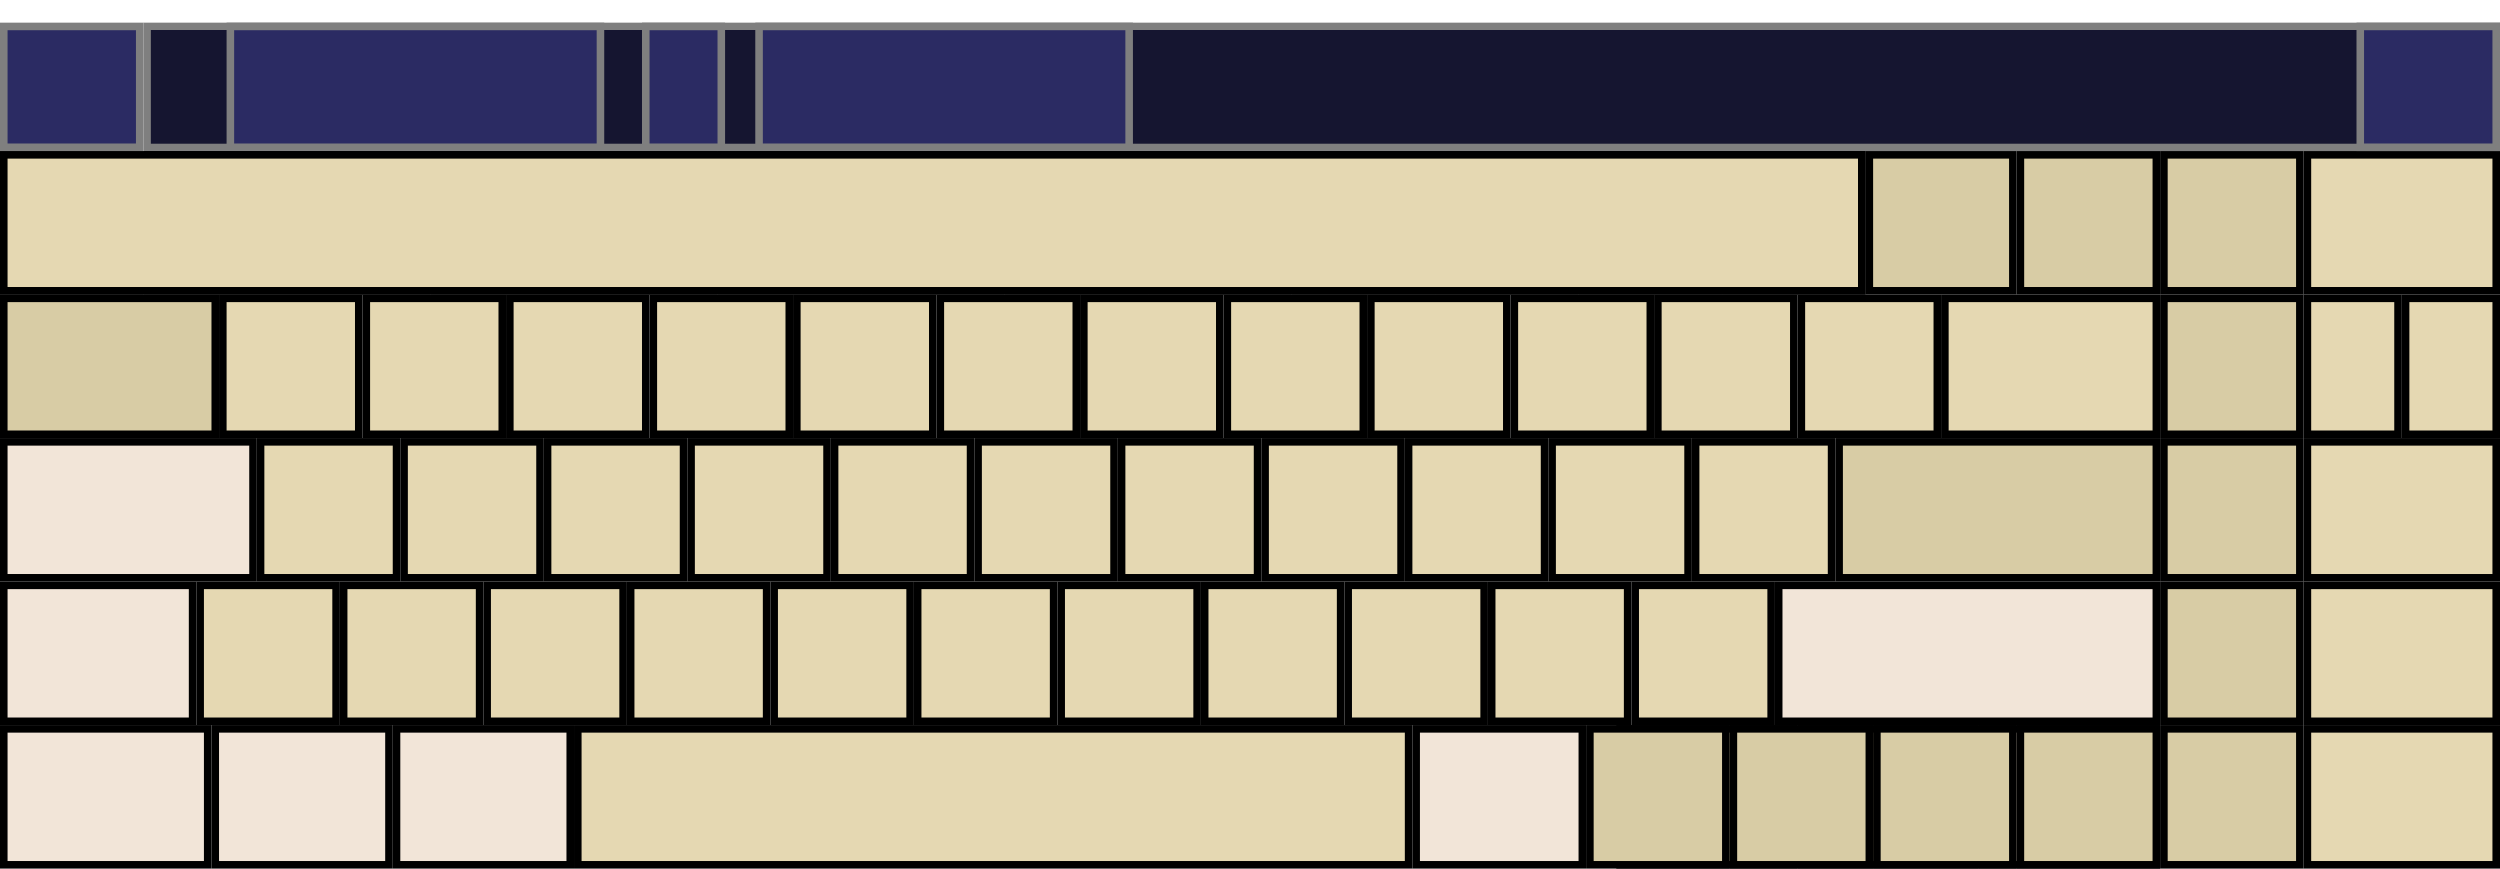
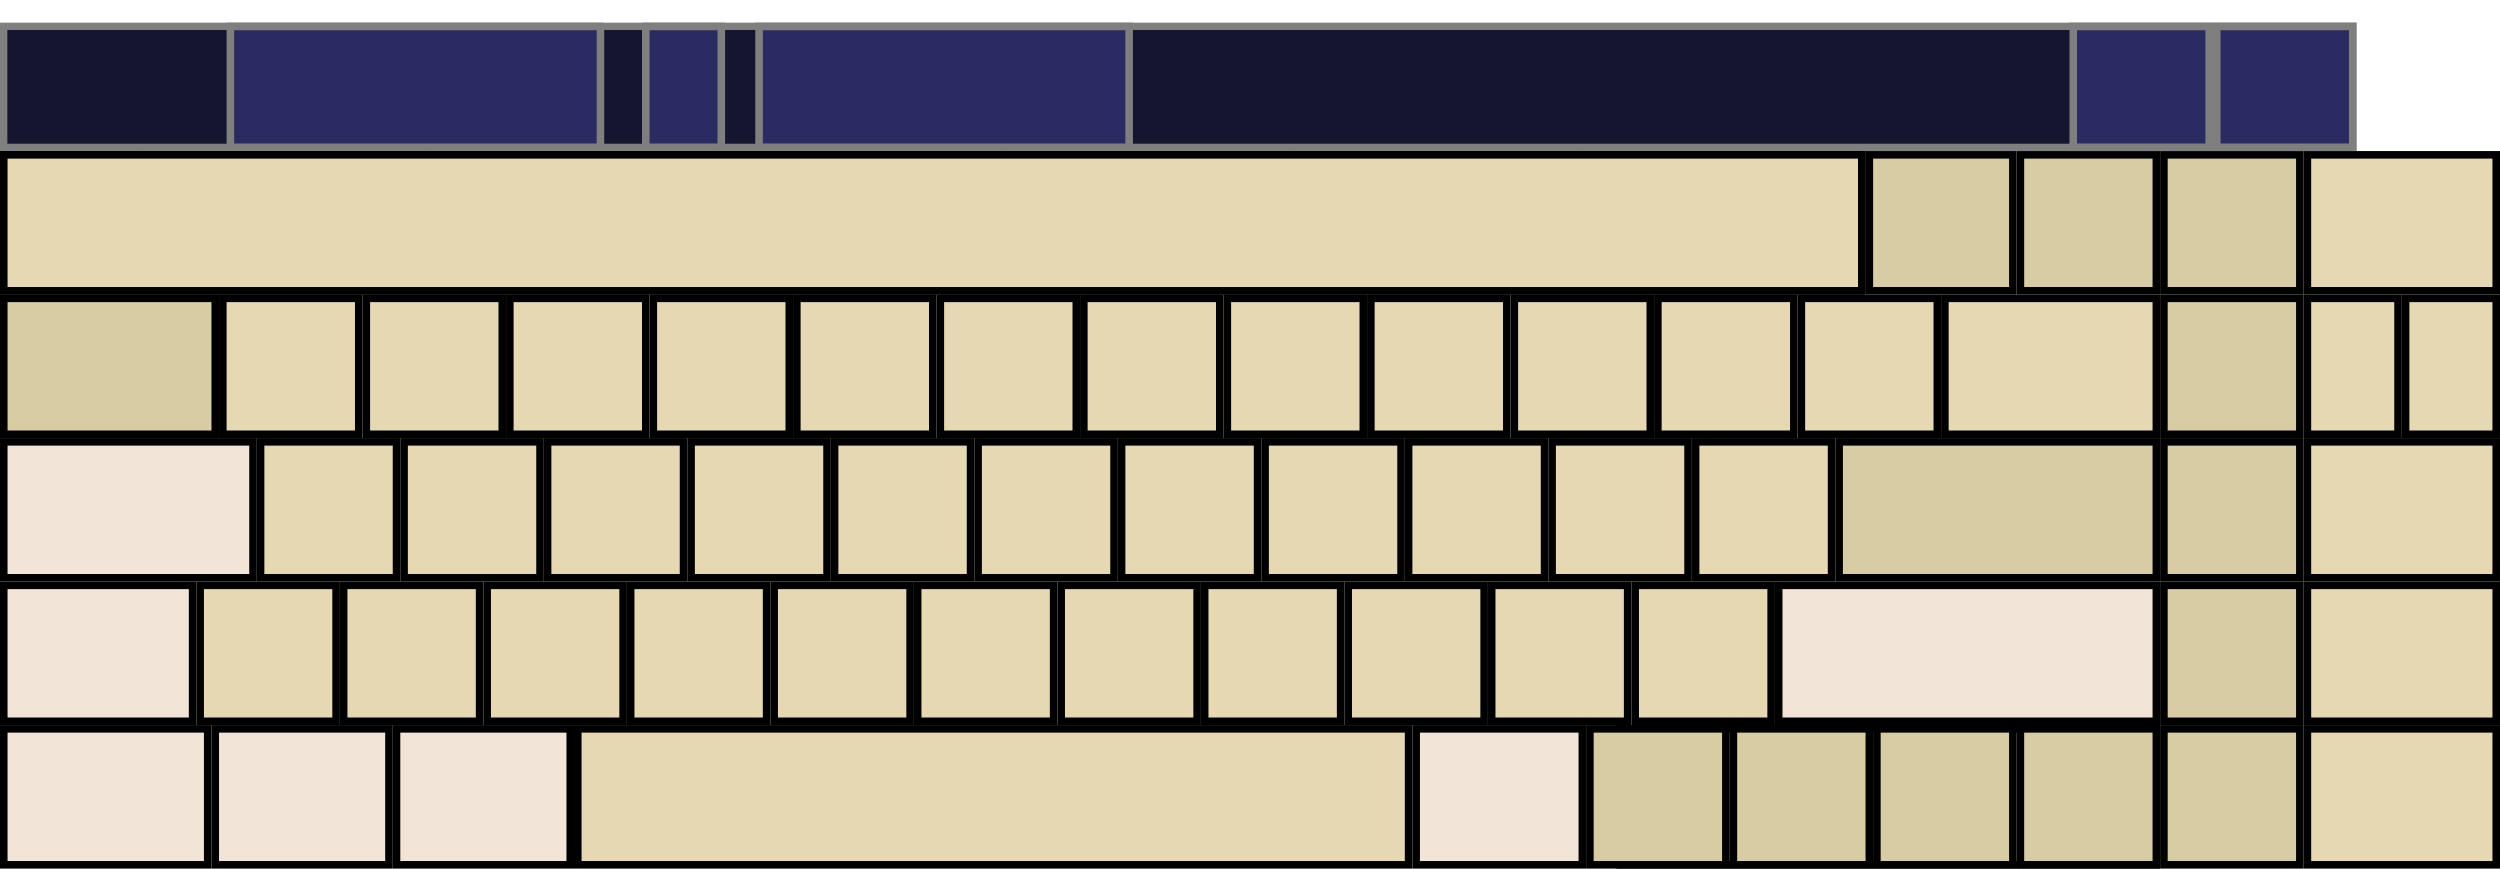
<svg xmlns="http://www.w3.org/2000/svg" id="svg2" height="115" width="331" version="1.0">
  <defs id="defs90" />
-   <rect id="wordlist" height="16.028" width="311.028" y="3.486" x="19.486" style="fill:#151530;stroke:#7f7f7f;stroke-width:0.972;stroke-miterlimit:4;stroke-dasharray:none" />
+   <rect id="wordlist" height="16.028" width="311.028" y="3.486" x="0.486" style="fill:#151530;stroke:#7f7f7f;stroke-width:0.972;stroke-miterlimit:4;stroke-dasharray:none" />
  <rect id="prediction" height="16" width="49" y="3.5" x="100.5" style="color:#000000;fill:#2b2b63;fill-opacity:1;fill-rule:nonzero;stroke:#7f7f7f;stroke-width:1;stroke-linecap:butt;stroke-linejoin:miter;stroke-miterlimit:4;stroke-opacity:1;stroke-dasharray:none;stroke-dashoffset:0;marker:none;visibility:visible;display:inline;overflow:visible;enable-background:accumulate" />
  <rect id="correction" height="16" width="49" y="3.5" x="30.5" style="color:#000000;fill:#2b2b63;fill-opacity:1;fill-rule:nonzero;stroke:#7f7f7f;stroke-width:1;stroke-linecap:butt;stroke-linejoin:miter;stroke-miterlimit:4;stroke-opacity:1;stroke-dasharray:none;stroke-dashoffset:0;marker:none;visibility:visible;display:inline;overflow:visible;enable-background:accumulate" />
  <rect id="expand-corrections" height="16" width="10" y="3.5" x="85.5" style="fill:#2b2b63;stroke:#7f7f7f;stroke-width:1;stroke-miterlimit:4;stroke-dasharray:none" />
  <rect id="AB01" style="fill:#e5d8b2;stroke:#000000" height="18" width="18" y="77.5" x="45.5" />
  <rect id="AE02" style="fill:#e5d8b2;stroke:#000000" height="18" width="18" y="20.5" x="38.5" />
  <rect id="AE03" style="fill:#e5d8b2;stroke:#000000" height="18" width="18" y="20.5" x="57.5" />
  <rect id="AD09" style="fill:#e5d8b2;stroke:#000000" height="18" width="18" y="39.5" x="181.5" />
  <rect id="AE01" style="fill:#e5d8b2;stroke:#000000" height="18" width="18" y="20.5" x="19.5" />
  <rect id="AE06" style="fill:#e5d8b2;stroke:#000000" height="18" width="18" y="20.5" x="114.5" />
  <rect id="AE07" style="fill:#e5d8b2;stroke:#000000" height="18" width="18" y="20.5" x="133.5" />
  <rect id="AE04" style="fill:#e5d8b2;stroke:#000000" height="18" width="18" y="20.5" x="76.5" />
  <rect id="AE05" style="fill:#e5d8b2;stroke:#000000" height="18" width="18" y="20.5" x="95.5" />
  <rect id="AD03" style="fill:#e5d8b2;stroke:#000000" height="18" width="18" y="39.5" x="67.5" />
  <rect id="AD02" style="fill:#e5d8b2;stroke:#000000" height="18" width="18" y="39.5" x="48.5" />
  <rect id="AD01" style="fill:#e5d8b2;stroke:#000000" height="18" width="18" y="39.5" x="29.5" />
  <rect id="AE09" style="fill:#e5d8b2;stroke:#000000" height="18" width="18" y="20.5" x="171.5" />
  <rect id="AD07" style="fill:#e5d8b2;stroke:#000000" height="18" width="18" y="39.5" x="143.5" />
  <rect id="AD06" style="fill:#e5d8b2;stroke:#000000" height="18" width="18" y="39.5" x="124.5" />
  <rect id="AD05" style="fill:#e5d8b2;stroke:#000000" height="18" width="18" y="39.5" x="105.5" />
  <rect id="AD04" style="fill:#e5d8b2;stroke:#000000" height="18" width="18" y="39.5" x="86.5" />
  <rect id="AB10" style="fill:#e5d8b2;stroke:#000000" height="18" width="18" y="77.5" x="216.5" />
  <rect id="AC11" style="fill:#e5d8b2;stroke:#000000" height="18" width="18" y="58.5" x="224.5" />
  <rect id="AC10" style="fill:#e5d8b2;stroke:#000000" height="18" width="18" y="58.5" x="205.5" />
  <rect id="TLDE" style="fill:#e5d8b2;stroke:#000000" height="18" width="18" y="20.5" x="0.5" />
  <rect id="LSGT" style="fill:#e5d8b2;stroke:#000000" height="18" width="18" y="77.5" x="26.5" />
  <rect id="BKSL" style="fill:#e5d8b2;stroke:#000000" height="18" width="28" y="39.5" x="257.5" />
  <rect id="AD10" style="fill:#e5d8b2;stroke:#000000" height="18" width="18" y="39.5" x="200.5" />
  <rect id="AD11" style="fill:#e5d8b2;stroke:#000000" height="18" width="18" y="39.5" x="219.5" />
  <rect id="AD12" style="fill:#e5d8b2;stroke:#000000" height="18" width="18" y="39.5" x="238.5" />
  <rect id="AB08" style="fill:#e5d8b2;stroke:#000000" height="18" width="18" y="77.5" x="178.5" />
  <rect id="AE11" style="fill:#e5d8b2;stroke:#000000" height="18" width="18" y="20.5" x="209.5" />
  <rect id="AE10" style="fill:#e5d8b2;stroke:#000000" height="18" width="18" y="20.5" x="190.5" />
  <rect id="AE12" style="fill:#e5d8b2;stroke:#000000" height="18" width="18" y="20.5" x="228.5" />
  <rect id="AC04" style="fill:#e5d8b2;stroke:#000000" height="18" width="18" y="58.5" x="91.5" />
  <rect id="AC05" style="fill:#e5d8b2;stroke:#000000" height="18" width="18" y="58.5" x="110.5" />
  <rect id="AC06" style="fill:#e5d8b2;stroke:#000000" height="18" width="18" y="58.5" x="129.5" />
  <rect id="AC07" style="fill:#e5d8b2;stroke:#000000" height="18" width="18" y="58.5" x="148.5" />
  <rect id="AB09" style="fill:#e5d8b2;stroke:#000000" height="18" width="18" y="77.5" x="197.5" />
  <rect id="AC01" style="fill:#e5d8b2;stroke:#000000" height="18" width="18" y="58.5" x="34.5" />
  <rect id="AC02" style="fill:#e5d8b2;stroke:#000000" height="18" width="18" y="58.5" x="53.5" />
  <rect id="AC03" style="fill:#e5d8b2;stroke:#000000" height="18" width="18" y="58.5" x="72.5" />
  <rect id="AB05" style="fill:#e5d8b2;stroke:#000000" height="18" width="18" y="77.5" x="121.5" />
  <rect id="AB04" style="fill:#e5d8b2;stroke:#000000" height="18" width="18" y="77.5" x="102.5" />
  <rect id="AE08" style="fill:#e5d8b2;stroke:#000000" height="18" width="18" y="20.5" x="152.5" />
  <rect id="AB06" style="fill:#e5d8b2;stroke:#000000" height="18" width="18" y="77.5" x="140.5" />
  <rect id="AC08" style="fill:#e5d8b2;stroke:#000000" height="18" width="18" y="58.5" x="167.5" />
  <rect id="AC09" style="fill:#e5d8b2;stroke:#000000" height="18" width="18" y="58.5" x="186.5" />
  <rect id="AB03" style="fill:#e5d8b2;stroke:#000000" height="18" width="18" y="77.5" x="83.5" />
  <rect id="AB02" style="fill:#e5d8b2;stroke:#000000" height="18" width="18" y="77.5" x="64.5" />
  <rect id="AD08" style="fill:#e5d8b2;stroke:#000000" height="18" width="18" y="39.5" x="162.5" />
  <rect id="AB07" style="fill:#e5d8b2;stroke:#000000" height="18" width="18" y="77.5" x="159.5" />
  <rect id="RCTL" style="fill:#f2e5d8;stroke:#000000" height="18" width="23" y="96.5" x="262.5" />
  <rect id="LCTL" style="fill:#f2e5d8;stroke:#000000" height="18" width="27" y="96.5" x="0.5" />
  <rect id="LALT" style="fill:#f2e5d8;stroke:#000000" height="18" width="23" y="96.5" x="52.5" />
  <rect id="MENU" style="fill:#d8cca5;stroke:#000000" height="18" width="23" y="96.5" x="238.5" />
  <rect id="RWIN" style="fill:#d8cca5;stroke:#000000" height="18" width="23" y="96.5" x="214.5" />
  <rect id="LWIN" style="fill:#f2e5d8;stroke:#000000" height="18" width="23" y="96.5" x="28.5" />
  <rect id="BKSP" style="fill:#d8cca5;stroke:#000000" height="18" width="19" y="20.5" x="247.5" />
  <rect id="DELE" style="fill:#d8cca5;stroke:#000000" height="18" width="18" y="20.5" x="267.5" />
  <rect id="TAB" style="fill:#d8cca5;stroke:#000000" height="18" width="28" y="39.5" x="0.5" />
  <rect id="CAPS" style="fill:#f2e5d8;stroke:#000000" height="18" width="33" y="58.5" x="0.5" />
  <rect id="RTRN" style="fill:#d8cca5;stroke:#000000" height="18" width="42" y="58.5" x="243.5" />
  <rect id="LFSH" style="fill:#f2e5d8;stroke:#000000" height="18" width="25" y="77.5" x="0.5" />
  <rect id="RTSH" style="fill:#f2e5d8;stroke:#000000" height="18" width="50" y="77.5" x="235.5" />
  <rect id="SPCE" style="fill:#e5d8b2;stroke:#000000" height="18" width="110" y="96.5" x="76.5" />
  <rect id="RALT" style="fill:#f2e5d8;stroke:#000000" height="18" width="22" y="96.5" x="187.5" />
  <rect id="LEFT" style="fill:#d8cca5;stroke:#000000" height="18" width="18" y="96.5" x="210.5" />
  <rect id="RGHT" style="fill:#d8cca5;stroke:#000000" height="18" width="18" y="96.5" x="229.5" />
  <rect id="UP" style="fill:#d8cca5;stroke:#000000" height="18" width="18" y="96.5" x="248.5" />
  <rect id="DOWN" style="fill:#d8cca5;stroke:#000000" height="18" width="18" y="96.5" x="267.5" />
  <rect id="middleclick" style="fill:#d8cca5;stroke:#000000" height="18" width="18" y="20.5" x="286.5" />
  <rect id="secondaryclick" style="fill:#d8cca5;stroke:#000000" height="18" width="18" y="39.5" x="286.5" />
  <rect id="doubleclick" style="fill:#d8cca5;stroke:#000000" height="18" width="18" y="58.5" x="286.5" />
  <rect id="dragclick" style="fill:#d8cca5;stroke:#000000" height="18" width="18" y="77.5" x="286.5" />
  <rect id="hoverclick" style="fill:#d8cca5;stroke:#000000" height="18" width="18" y="96.5" x="286.5" />
  <rect id="hide" style="fill:#e5d8b2;stroke:#000000" height="18" width="25" y="20.5" x="305.5" />
  <rect id="showclick" style="fill:#e5d8b2;stroke:#000000" height="18" width="12" y="39.5" x="305.5" />
  <rect id="move" style="fill:#e5d8b2;stroke:#000000" height="18" width="12" y="39.5" x="318.5" />
  <rect id="layer0" style="fill:#e5d8b2;stroke:#000000" height="18" width="25" y="58.5" x="305.5" />
  <rect id="layer1" style="fill:#e5d8b2;stroke:#000000" height="18" width="25" y="77.5" x="305.5" />
  <rect id="layer2" style="fill:#e5d8b2;stroke:#000000" height="18" width="25" y="96.5" x="305.5" />
  <rect id="inputline" style="fill:#e5d8b2;stroke:#000000;stroke-width:1" height="18" width="246" y="20.5" x="0.5" />
  <rect x="331.5" y="20.5" width="22" height="18" style="fill:#e5d8b2;stroke:#000000;stroke-width:1" id="move.wordlist" />
  <rect id="showclick.wordlist" style="fill:#e5d8b2;stroke:#000000;stroke-width:1" height="18" width="22" y="39.5" x="331.5" />
  <rect x="331.5" y="58.5" width="22" height="18" style="fill:#e5d8b2;stroke:#000000;stroke-width:1" id="layer0.wordlist" />
  <rect x="331.5" y="77.5" width="22" height="18" style="fill:#e5d8b2;stroke:#000000;stroke-width:1" id="layer1.wordlist" />
  <rect x="331.5" y="96.5" width="22" height="18" style="fill:#e5d8b2;stroke:#000000;stroke-width:1" id="layer2.wordlist" />
-   <rect style="fill:#2b2b63;stroke:#7f7f7f;stroke-width:1;stroke-miterlimit:4;stroke-dasharray:none" x="312.5" y="3.5" width="18" height="16" id="hide.wordlist" />
-   <rect id="language.wordlist" height="16" width="18" y="3.5" x="0.5" style="fill:#2b2b63;stroke:#7f7f7f;stroke-width:1;stroke-miterlimit:4;stroke-dasharray:none" />
+   <rect style="fill:#2b2b63;stroke:#7f7f7f;stroke-width:1;stroke-miterlimit:4;stroke-dasharray:none" x="293.5" y="3.5" width="18" height="16" id="hide.wordlist" />
+   <rect id="language.wordlist" height="16" width="18" y="3.5" x="274.5" style="fill:#2b2b63;stroke:#7f7f7f;stroke-width:1;stroke-miterlimit:4;stroke-dasharray:none" />
</svg>
